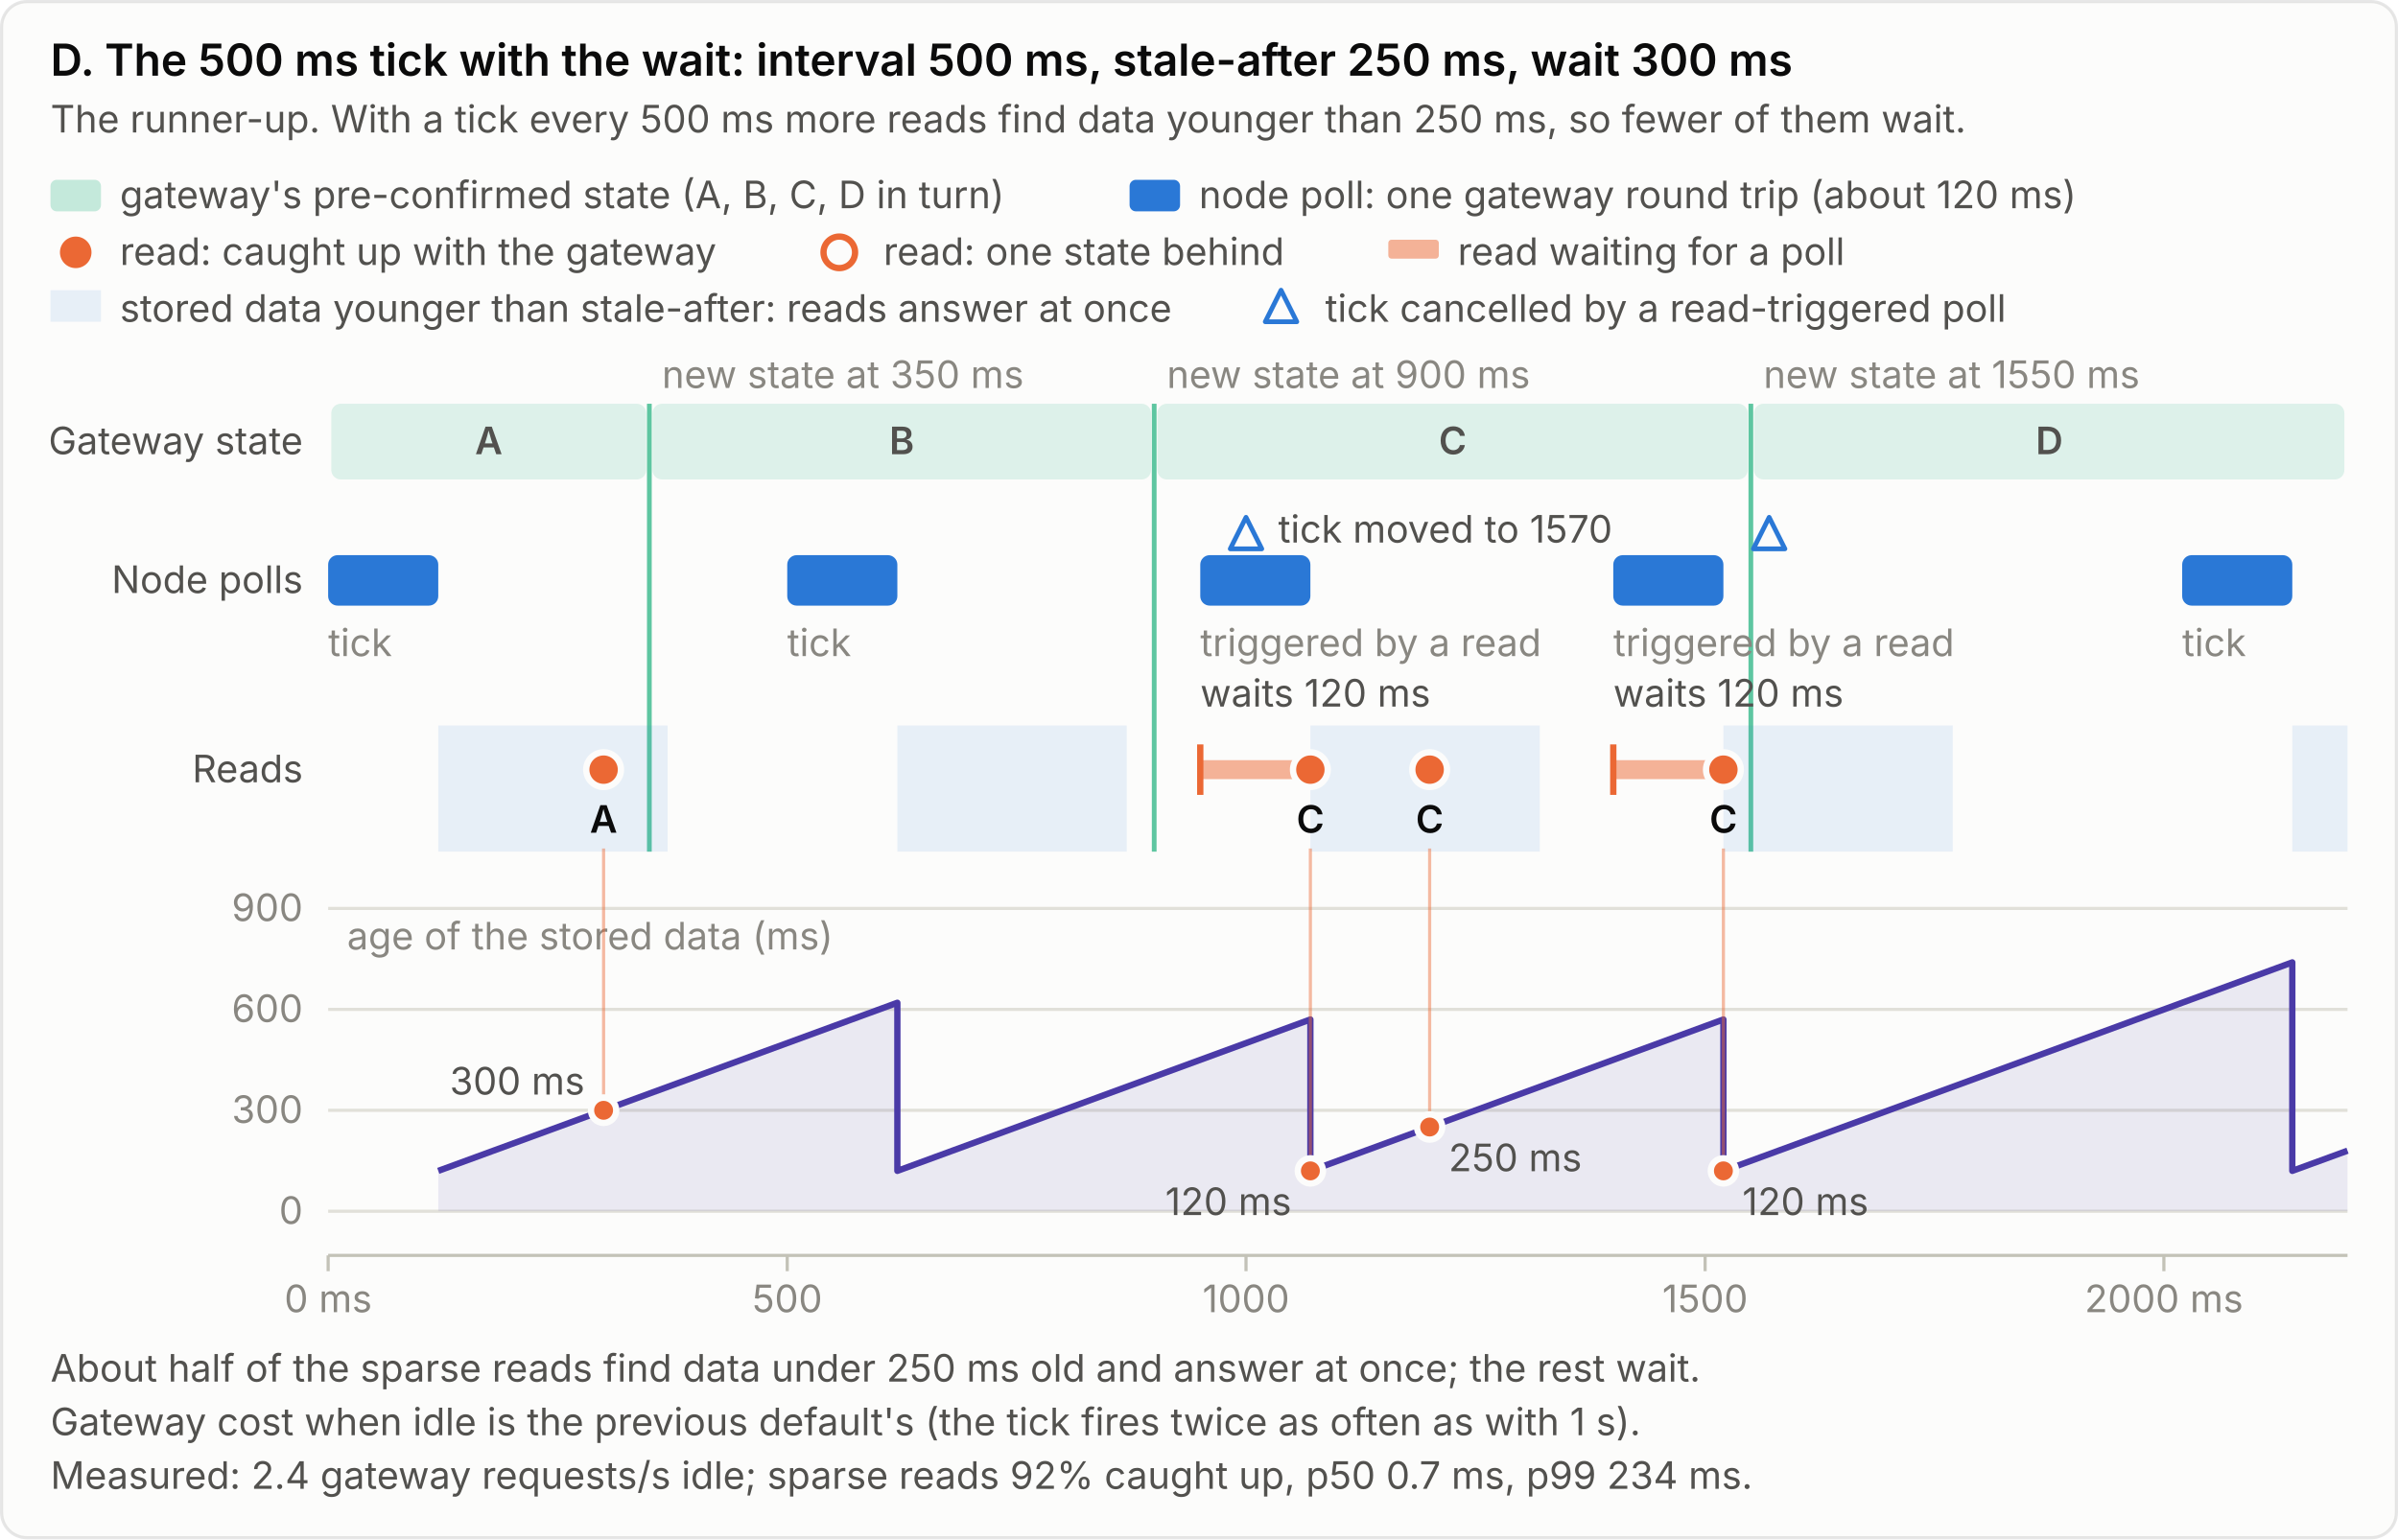
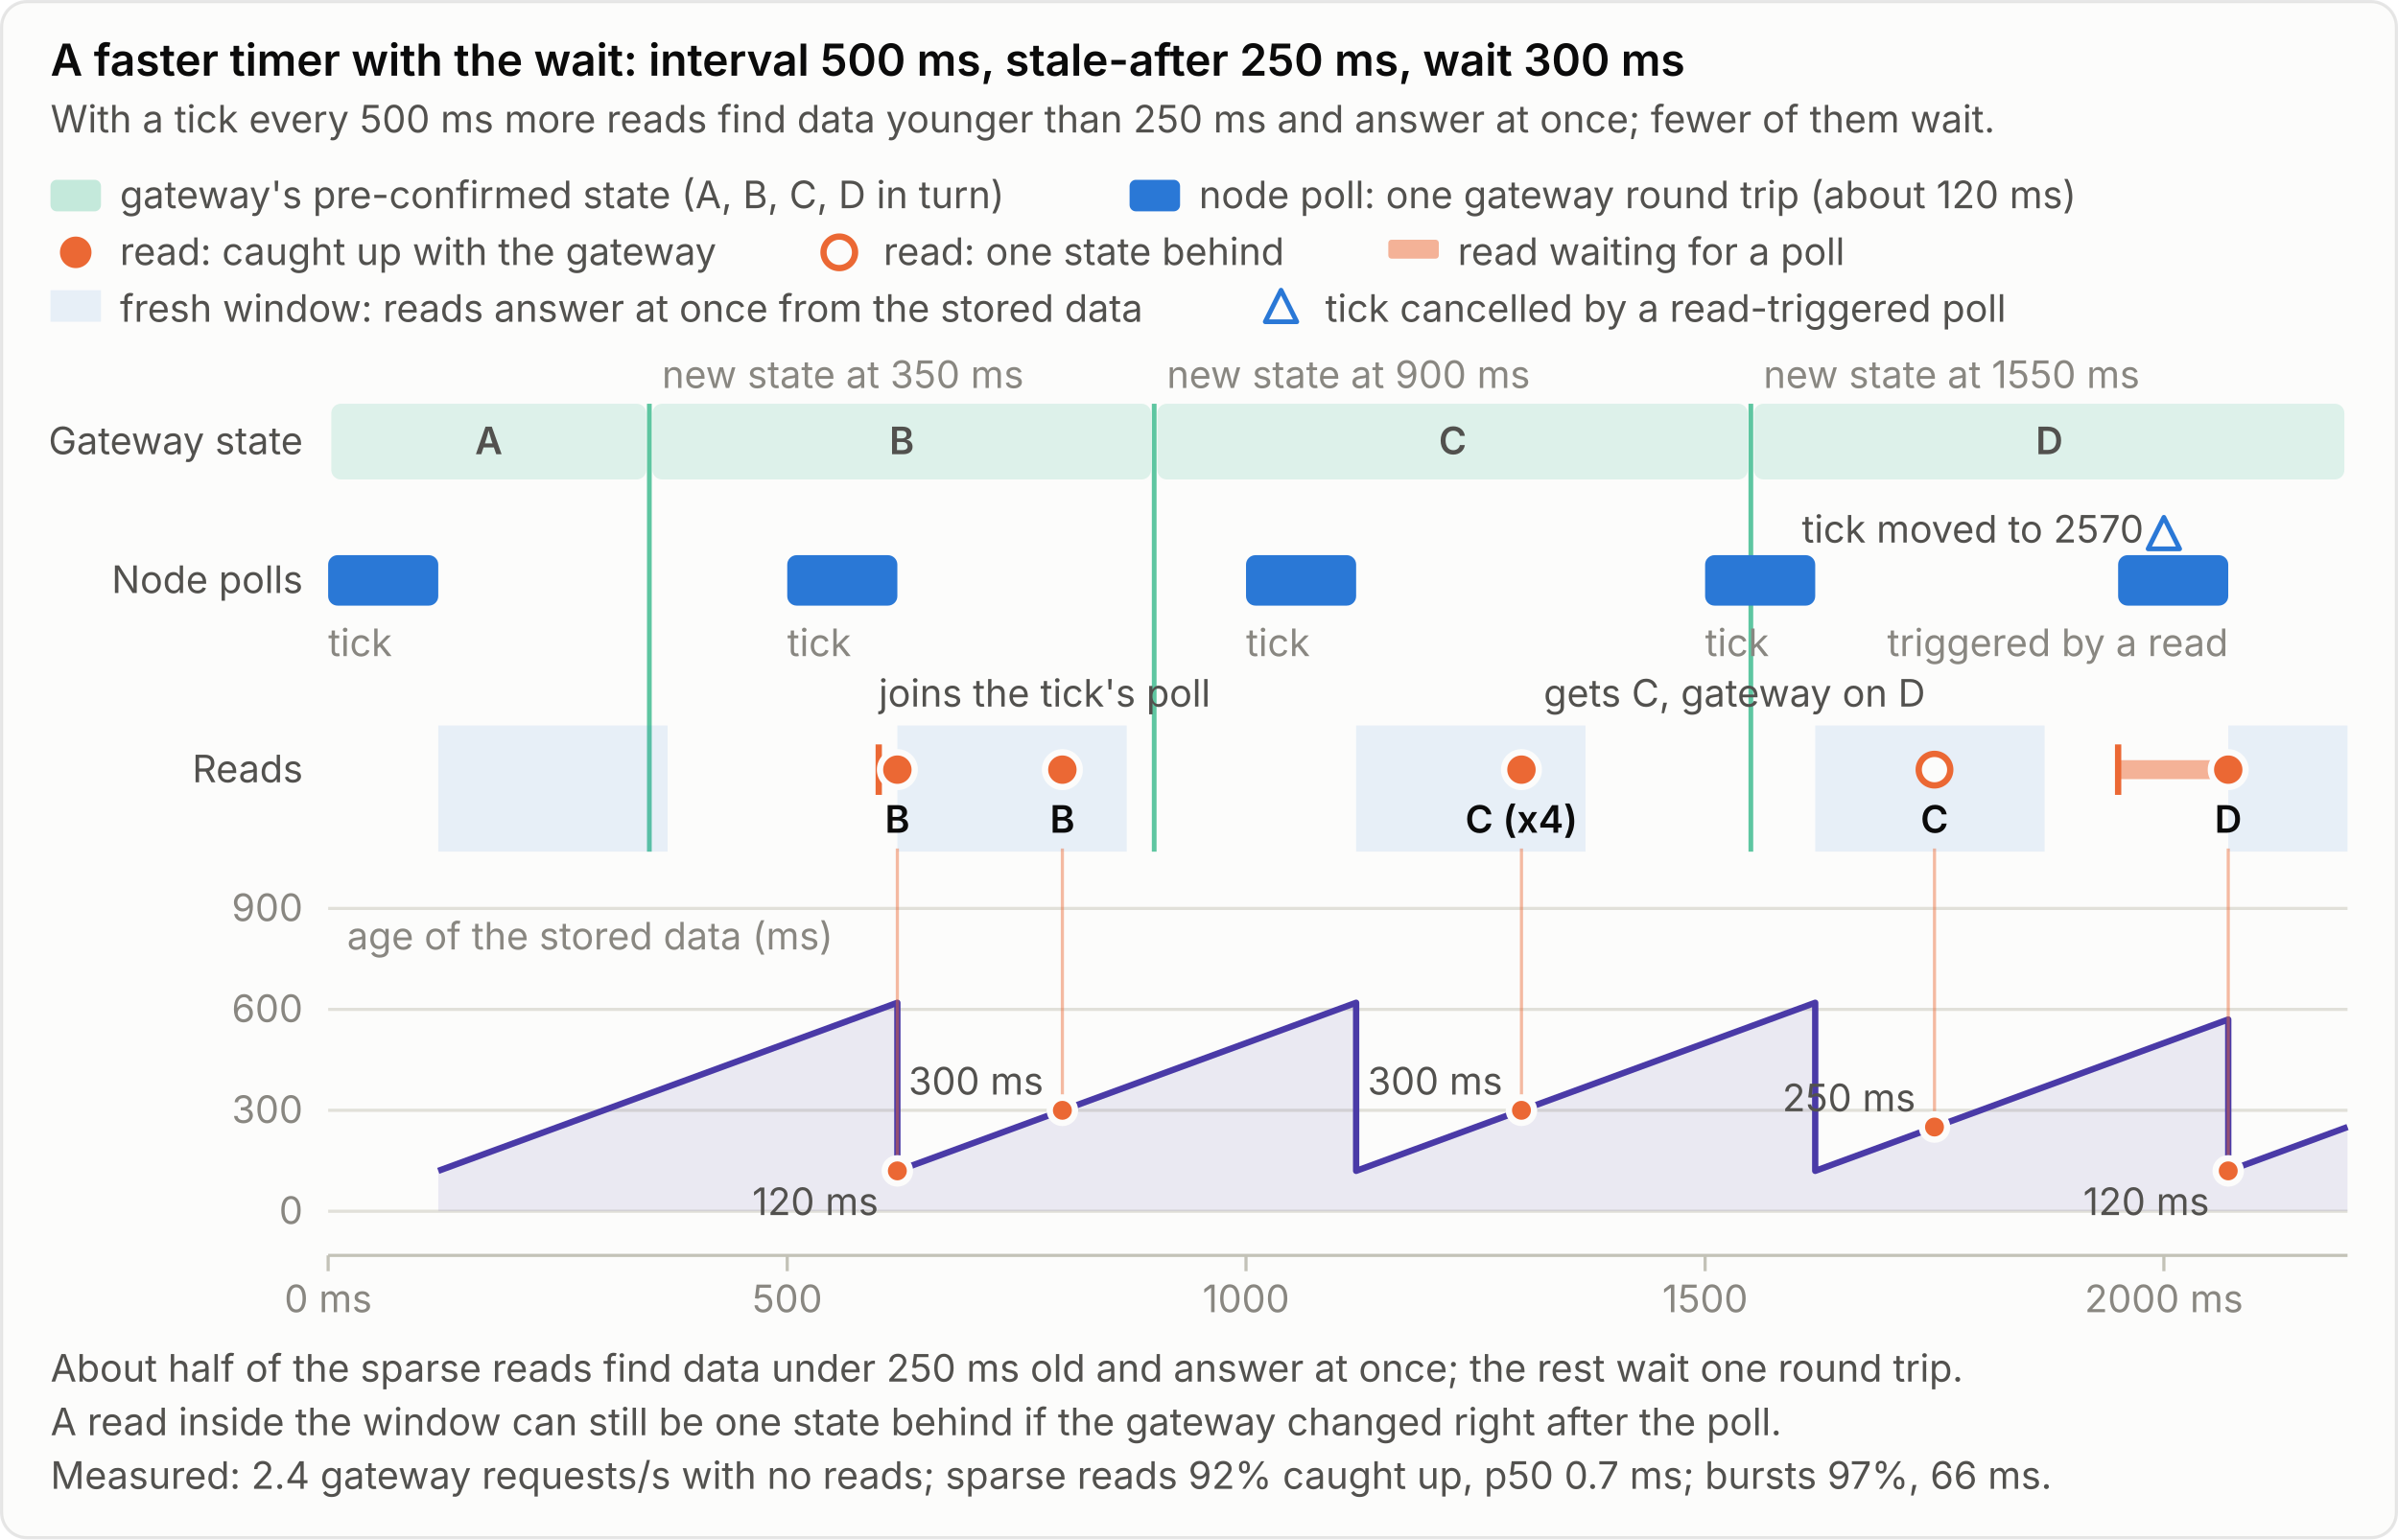
<svg xmlns="http://www.w3.org/2000/svg" viewBox="0 0 760 488" width="760" height="488" font-family="system-ui, -apple-system, 'Segoe UI', sans-serif" role="img" aria-labelledby="title desc">
  <rect x="0.5" y="0.5" width="759" height="487" rx="8" fill="#fcfcfb" stroke="rgba(11,11,11,0.10)" />
-   <text x="16.0" y="24.0" font-size="14" fill="#0b0b0b" text-anchor="start" font-weight="600">D. The 500 ms tick with the wait: interval 500 ms, stale-after 250 ms, wait 300 ms</text>
-   <text x="16.0" y="42.0" font-size="12" fill="#52514e" text-anchor="start" font-weight="normal">The runner-up. With a tick every 500 ms more reads find data younger than 250 ms, so fewer of them wait.</text>
+   <text x="16.0" y="24.0" font-size="14" fill="#0b0b0b" text-anchor="start" font-weight="600">A faster timer with the wait: interval 500 ms, stale-after 250 ms, wait 300 ms</text>
+   <text x="16.0" y="42.0" font-size="12" fill="#52514e" text-anchor="start" font-weight="normal">With a tick every 500 ms more reads find data younger than 250 ms and answer at once; fewer of them wait.</text>
  <rect x="16" y="57" width="16" height="10" rx="2" fill="#1baf7a" opacity="0.25" />
  <text x="38.0" y="66.0" font-size="12" fill="#52514e" text-anchor="start" font-weight="normal">gateway's pre-confirmed state (A, B, C, D in turn)</text>
  <rect x="358" y="57" width="16" height="10" rx="2" fill="#2a78d6" />
  <text x="380.0" y="66.0" font-size="12" fill="#52514e" text-anchor="start" font-weight="normal">node poll: one gateway round trip (about 120 ms)</text>
  <circle cx="24" cy="80" r="5" fill="#eb6834" />
  <text x="38.0" y="84.0" font-size="12" fill="#52514e" text-anchor="start" font-weight="normal">read: caught up with the gateway</text>
  <circle cx="266" cy="80" r="5" fill="#fcfcfb" stroke="#eb6834" stroke-width="2" />
  <text x="280.0" y="84.0" font-size="12" fill="#52514e" text-anchor="start" font-weight="normal">read: one state behind</text>
  <rect x="440" y="76" width="16" height="6" rx="1" fill="#eb6834" opacity="0.5" />
  <text x="462.0" y="84.0" font-size="12" fill="#52514e" text-anchor="start" font-weight="normal">read waiting for a poll</text>
  <rect x="16" y="92" width="16" height="10" fill="#2a78d6" opacity="0.10" />
-   <text x="38.0" y="102.0" font-size="12" fill="#52514e" text-anchor="start" font-weight="normal">stored data younger than stale-after: reads answer at once</text>
+   <text x="38.0" y="102.0" font-size="12" fill="#52514e" text-anchor="start" font-weight="normal">fresh window: reads answer at once from the stored data</text>
  <path d="M401.0,102.0 L411.0,102.0 L406.0,92.0 Z" fill="#fcfcfb" stroke="#2a78d6" stroke-width="1.5" stroke-linejoin="round" />
  <text x="420.0" y="102.0" font-size="12" fill="#52514e" text-anchor="start" font-weight="normal">tick cancelled by a read-triggered poll</text>
  <text x="96.0" y="144.0" font-size="12" fill="#52514e" text-anchor="end" font-weight="normal">Gateway state</text>
  <text x="96.0" y="188.0" font-size="12" fill="#52514e" text-anchor="end" font-weight="normal">Node polls</text>
  <text x="96.0" y="248.0" font-size="12" fill="#52514e" text-anchor="end" font-weight="normal">Reads</text>
  <rect x="105.0" y="128" width="99.8" height="24" rx="3" fill="#1baf7a" opacity="0.14" />
  <text x="154.9" y="144.0" font-size="12" fill="#52514e" text-anchor="middle" font-weight="600">A</text>
  <rect x="206.8" y="128" width="158.0" height="24" rx="3" fill="#1baf7a" opacity="0.14" />
  <text x="285.8" y="144.0" font-size="12" fill="#52514e" text-anchor="middle" font-weight="600">B</text>
  <line x1="205.8" y1="128" x2="205.8" y2="270" stroke="#1baf7a" stroke-width="1.5" opacity="0.7" />
  <text x="209.8" y="123.0" font-size="12" fill="#898781" text-anchor="start" font-weight="normal">new state at 350 ms</text>
  <rect x="366.8" y="128" width="187.1" height="24" rx="3" fill="#1baf7a" opacity="0.14" />
  <text x="460.4" y="144.0" font-size="12" fill="#52514e" text-anchor="middle" font-weight="600">C</text>
  <line x1="365.8" y1="128" x2="365.8" y2="270" stroke="#1baf7a" stroke-width="1.5" opacity="0.7" />
  <text x="369.8" y="123.0" font-size="12" fill="#898781" text-anchor="start" font-weight="normal">new state at 900 ms</text>
  <rect x="555.9" y="128" width="187.1" height="24" rx="3" fill="#1baf7a" opacity="0.14" />
  <text x="649.5" y="144.0" font-size="12" fill="#52514e" text-anchor="middle" font-weight="600">D</text>
  <line x1="554.9" y1="128" x2="554.9" y2="270" stroke="#1baf7a" stroke-width="1.5" opacity="0.7" />
  <text x="558.9" y="123.0" font-size="12" fill="#898781" text-anchor="start" font-weight="normal">new state at 1550 ms</text>
  <rect x="138.9" y="230" width="72.7" height="40" fill="#2a78d6" opacity="0.10" />
  <rect x="284.4" y="230" width="72.7" height="40" fill="#2a78d6" opacity="0.10" />
-   <rect x="415.3" y="230" width="72.7" height="40" fill="#2a78d6" opacity="0.10" />
-   <rect x="546.2" y="230" width="72.7" height="40" fill="#2a78d6" opacity="0.10" />
-   <rect x="726.5" y="230" width="17.5" height="40" fill="#2a78d6" opacity="0.10" />
+   <rect x="429.8" y="230" width="72.7" height="40" fill="#2a78d6" opacity="0.10" />
+   <rect x="575.3" y="230" width="72.7" height="40" fill="#2a78d6" opacity="0.10" />
+   <rect x="706.2" y="230" width="37.8" height="40" fill="#2a78d6" opacity="0.10" />
  <rect x="104.0" y="176" width="34.9" height="16" rx="3" fill="#2a78d6" />
  <text x="104.0" y="208.0" font-size="12" fill="#898781" text-anchor="start" font-weight="normal">tick</text>
  <rect x="249.5" y="176" width="34.9" height="16" rx="3" fill="#2a78d6" />
  <text x="249.5" y="208.0" font-size="12" fill="#898781" text-anchor="start" font-weight="normal">tick</text>
-   <rect x="380.4" y="176" width="34.9" height="16" rx="3" fill="#2a78d6" />
-   <text x="380.4" y="208.0" font-size="12" fill="#898781" text-anchor="start" font-weight="normal">triggered by a read</text>
-   <rect x="511.3" y="176" width="34.9" height="16" rx="3" fill="#2a78d6" />
-   <text x="511.3" y="208.0" font-size="12" fill="#898781" text-anchor="start" font-weight="normal">triggered by a read</text>
-   <rect x="691.6" y="176" width="34.9" height="16" rx="3" fill="#2a78d6" />
-   <text x="691.6" y="208.0" font-size="12" fill="#898781" text-anchor="start" font-weight="normal">tick</text>
-   <path d="M389.9,174.0 L399.9,174.0 L394.9,164.0 Z" fill="#fcfcfb" stroke="#2a78d6" stroke-width="1.5" stroke-linejoin="round" />
-   <path d="M555.7,174.0 L565.7,174.0 L560.7,164.0 Z" fill="#fcfcfb" stroke="#2a78d6" stroke-width="1.5" stroke-linejoin="round" />
+   <rect x="394.9" y="176" width="34.9" height="16" rx="3" fill="#2a78d6" />
+   <text x="394.9" y="208.0" font-size="12" fill="#898781" text-anchor="start" font-weight="normal">tick</text>
+   <rect x="540.4" y="176" width="34.9" height="16" rx="3" fill="#2a78d6" />
+   <text x="540.4" y="208.0" font-size="12" fill="#898781" text-anchor="start" font-weight="normal">tick</text>
+   <rect x="671.3" y="176" width="34.9" height="16" rx="3" fill="#2a78d6" />
+   <text x="706.2" y="208.0" font-size="12" fill="#898781" text-anchor="end" font-weight="normal">triggered by a read</text>
+   <path d="M680.8,174.0 L690.8,174.0 L685.8,164.0 Z" fill="#fcfcfb" stroke="#2a78d6" stroke-width="1.5" stroke-linejoin="round" />
  <line x1="104" y1="384.0" x2="744" y2="384.0" stroke="#e1e0d9" stroke-width="1" />
  <text x="96.0" y="388.0" font-size="12" fill="#898781" text-anchor="end" font-weight="normal">0</text>
  <line x1="104" y1="352.0" x2="744" y2="352.0" stroke="#e1e0d9" stroke-width="1" />
  <text x="96.0" y="356.0" font-size="12" fill="#898781" text-anchor="end" font-weight="normal">300</text>
  <line x1="104" y1="320.0" x2="744" y2="320.0" stroke="#e1e0d9" stroke-width="1" />
  <text x="96.0" y="324.0" font-size="12" fill="#898781" text-anchor="end" font-weight="normal">600</text>
  <line x1="104" y1="288.0" x2="744" y2="288.0" stroke="#e1e0d9" stroke-width="1" />
  <text x="96.0" y="292.0" font-size="12" fill="#898781" text-anchor="end" font-weight="normal">900</text>
  <text x="110.0" y="301.0" font-size="12" fill="#898781" text-anchor="start" font-weight="normal">age of the stored data (ms)</text>
-   <path d="M138.9,371.2 L284.4,317.9 L284.4,371.2 L415.3,323.2 L415.3,371.2 L546.2,323.2 L546.2,371.2 L726.5,305.1 L726.5,371.2 L744.0,364.8 L744.0,384.0 L138.9,384.0 Z" fill="#4a3aa7" opacity="0.10" />
-   <path d="M138.9,371.2 L284.4,317.9 L284.4,371.2 L415.3,323.2 L415.3,371.2 L546.2,323.2 L546.2,371.2 L726.5,305.1 L726.5,371.2 L744.0,364.8" fill="none" stroke="#4a3aa7" stroke-width="2" stroke-linejoin="round" />
-   <line x1="191.3" y1="269" x2="191.3" y2="347.0" stroke="#eb6834" stroke-width="1" opacity="0.45" />
-   <circle cx="191.3" cy="244" r="5.5" fill="#eb6834" stroke="#fcfcfb" stroke-width="2" />
-   <text x="191.3" y="264.0" font-size="12" fill="#0b0b0b" text-anchor="middle" font-weight="600">A</text>
-   <circle cx="191.3" cy="352.0" r="4" fill="#eb6834" stroke="#fcfcfb" stroke-width="2" />
-   <text x="185.3" y="347.0" font-size="12" fill="#52514e" text-anchor="end" font-weight="normal">300 ms</text>
-   <rect x="380.4" y="241" width="34.9" height="6" rx="1" fill="#eb6834" opacity="0.5" />
-   <line x1="380.4" y1="236" x2="380.4" y2="252" stroke="#eb6834" stroke-width="2" />
-   <line x1="415.3" y1="269" x2="415.3" y2="366.2" stroke="#eb6834" stroke-width="1" opacity="0.45" />
-   <circle cx="415.3" cy="244" r="5.5" fill="#eb6834" stroke="#fcfcfb" stroke-width="2" />
-   <text x="415.3" y="264.0" font-size="12" fill="#0b0b0b" text-anchor="middle" font-weight="600">C</text>
-   <circle cx="415.3" cy="371.2" r="4" fill="#eb6834" stroke="#fcfcfb" stroke-width="2" />
-   <text x="409.3" y="385.2" font-size="12" fill="#52514e" text-anchor="end" font-weight="normal">120 ms</text>
-   <line x1="453.1" y1="269" x2="453.1" y2="352.3" stroke="#eb6834" stroke-width="1" opacity="0.45" />
-   <circle cx="453.1" cy="244" r="5.5" fill="#eb6834" stroke="#fcfcfb" stroke-width="2" />
-   <text x="453.1" y="264.0" font-size="12" fill="#0b0b0b" text-anchor="middle" font-weight="600">C</text>
-   <circle cx="453.1" cy="357.3" r="4" fill="#eb6834" stroke="#fcfcfb" stroke-width="2" />
-   <text x="459.1" y="371.3" font-size="12" fill="#52514e" text-anchor="start" font-weight="normal">250 ms</text>
-   <rect x="511.3" y="241" width="34.9" height="6" rx="1" fill="#eb6834" opacity="0.5" />
-   <line x1="511.3" y1="236" x2="511.3" y2="252" stroke="#eb6834" stroke-width="2" />
-   <line x1="546.2" y1="269" x2="546.2" y2="366.2" stroke="#eb6834" stroke-width="1" opacity="0.45" />
-   <circle cx="546.2" cy="244" r="5.5" fill="#eb6834" stroke="#fcfcfb" stroke-width="2" />
-   <text x="546.2" y="264.0" font-size="12" fill="#0b0b0b" text-anchor="middle" font-weight="600">C</text>
-   <circle cx="546.2" cy="371.2" r="4" fill="#eb6834" stroke="#fcfcfb" stroke-width="2" />
-   <text x="552.2" y="385.2" font-size="12" fill="#52514e" text-anchor="start" font-weight="normal">120 ms</text>
+   <path d="M138.9,371.2 L284.4,317.9 L284.4,371.2 L429.8,317.9 L429.8,371.2 L575.3,317.9 L575.3,371.2 L706.2,323.2 L706.2,371.2 L744.0,357.3 L744.0,384.0 L138.9,384.0 Z" fill="#4a3aa7" opacity="0.10" />
+   <path d="M138.9,371.2 L284.4,317.9 L284.4,371.2 L429.8,317.9 L429.8,371.2 L575.3,317.9 L575.3,371.2 L706.2,323.2 L706.2,371.2 L744.0,357.3" fill="none" stroke="#4a3aa7" stroke-width="2" stroke-linejoin="round" />
+   <rect x="278.5" y="241" width="5.8" height="6" rx="1" fill="#eb6834" opacity="0.5" />
+   <line x1="278.5" y1="236" x2="278.5" y2="252" stroke="#eb6834" stroke-width="2" />
+   <line x1="284.4" y1="269" x2="284.4" y2="366.2" stroke="#eb6834" stroke-width="1" opacity="0.45" />
+   <circle cx="284.4" cy="244" r="5.5" fill="#eb6834" stroke="#fcfcfb" stroke-width="2" />
+   <text x="284.4" y="264.0" font-size="12" fill="#0b0b0b" text-anchor="middle" font-weight="600">B</text>
+   <circle cx="284.4" cy="371.2" r="4" fill="#eb6834" stroke="#fcfcfb" stroke-width="2" />
+   <text x="278.4" y="385.2" font-size="12" fill="#52514e" text-anchor="end" font-weight="normal">120 ms</text>
+   <line x1="336.7" y1="269" x2="336.7" y2="347.0" stroke="#eb6834" stroke-width="1" opacity="0.45" />
+   <circle cx="336.7" cy="244" r="5.5" fill="#eb6834" stroke="#fcfcfb" stroke-width="2" />
+   <text x="336.7" y="264.0" font-size="12" fill="#0b0b0b" text-anchor="middle" font-weight="600">B</text>
+   <circle cx="336.7" cy="352.0" r="4" fill="#eb6834" stroke="#fcfcfb" stroke-width="2" />
+   <text x="330.7" y="347.0" font-size="12" fill="#52514e" text-anchor="end" font-weight="normal">300 ms</text>
+   <line x1="482.2" y1="269" x2="482.2" y2="347.0" stroke="#eb6834" stroke-width="1" opacity="0.45" />
+   <circle cx="482.2" cy="244" r="5.5" fill="#eb6834" stroke="#fcfcfb" stroke-width="2" />
+   <text x="482.2" y="264.0" font-size="12" fill="#0b0b0b" text-anchor="middle" font-weight="600">C (x4)</text>
+   <circle cx="482.2" cy="352.0" r="4" fill="#eb6834" stroke="#fcfcfb" stroke-width="2" />
+   <text x="476.2" y="347.0" font-size="12" fill="#52514e" text-anchor="end" font-weight="normal">300 ms</text>
+   <line x1="613.1" y1="269" x2="613.1" y2="352.3" stroke="#eb6834" stroke-width="1" opacity="0.45" />
+   <circle cx="613.1" cy="244" r="5" fill="#fcfcfb" stroke="#eb6834" stroke-width="2" />
+   <text x="613.1" y="264.0" font-size="12" fill="#0b0b0b" text-anchor="middle" font-weight="600">C</text>
+   <circle cx="613.1" cy="357.3" r="4" fill="#eb6834" stroke="#fcfcfb" stroke-width="2" />
+   <text x="607.1" y="352.3" font-size="12" fill="#52514e" text-anchor="end" font-weight="normal">250 ms</text>
+   <rect x="671.3" y="241" width="34.9" height="6" rx="1" fill="#eb6834" opacity="0.5" />
+   <line x1="671.3" y1="236" x2="671.3" y2="252" stroke="#eb6834" stroke-width="2" />
+   <line x1="706.2" y1="269" x2="706.2" y2="366.2" stroke="#eb6834" stroke-width="1" opacity="0.45" />
+   <circle cx="706.2" cy="244" r="5.5" fill="#eb6834" stroke="#fcfcfb" stroke-width="2" />
+   <text x="706.2" y="264.0" font-size="12" fill="#0b0b0b" text-anchor="middle" font-weight="600">D</text>
+   <circle cx="706.2" cy="371.2" r="4" fill="#eb6834" stroke="#fcfcfb" stroke-width="2" />
+   <text x="700.2" y="385.2" font-size="12" fill="#52514e" text-anchor="end" font-weight="normal">120 ms</text>
  <line x1="104" y1="398" x2="744" y2="398" stroke="#c3c2b7" stroke-width="1" />
  <line x1="104.0" y1="398" x2="104.0" y2="403" stroke="#c3c2b7" stroke-width="1" />
  <text x="104.0" y="416.0" font-size="12" fill="#898781" text-anchor="middle" font-weight="normal">0 ms</text>
  <line x1="249.5" y1="398" x2="249.5" y2="403" stroke="#c3c2b7" stroke-width="1" />
  <text x="249.5" y="416.0" font-size="12" fill="#898781" text-anchor="middle" font-weight="normal">500</text>
  <line x1="394.9" y1="398" x2="394.9" y2="403" stroke="#c3c2b7" stroke-width="1" />
  <text x="394.9" y="416.0" font-size="12" fill="#898781" text-anchor="middle" font-weight="normal">1000</text>
  <line x1="540.4" y1="398" x2="540.4" y2="403" stroke="#c3c2b7" stroke-width="1" />
  <text x="540.4" y="416.0" font-size="12" fill="#898781" text-anchor="middle" font-weight="normal">1500</text>
  <line x1="685.8" y1="398" x2="685.8" y2="403" stroke="#c3c2b7" stroke-width="1" />
  <text x="685.8" y="416.0" font-size="12" fill="#898781" text-anchor="middle" font-weight="normal">2000 ms</text>
-   <text x="405.1" y="172.0" font-size="12" fill="#52514e" text-anchor="start" font-weight="normal">tick moved to 1570</text>
-   <text x="380.4" y="224.0" font-size="12" fill="#52514e" text-anchor="start" font-weight="normal">waits 120 ms</text>
-   <text x="511.3" y="224.0" font-size="12" fill="#52514e" text-anchor="start" font-weight="normal">waits 120 ms</text>
-   <text x="16.0" y="438.0" font-size="12" fill="#52514e" text-anchor="start" font-weight="normal">About half of the sparse reads find data under 250 ms old and answer at once; the rest wait.</text>
-   <text x="16.0" y="455.0" font-size="12" fill="#52514e" text-anchor="start" font-weight="normal">Gateway cost when idle is the previous default's (the tick fires twice as often as with 1 s).</text>
-   <text x="16.0" y="472.0" font-size="12" fill="#52514e" text-anchor="start" font-weight="normal">Measured: 2.4 gateway requests/s idle; sparse reads 92% caught up, p50 0.7 ms, p99 234 ms.</text>
+   <text x="679.4" y="172.0" font-size="12" fill="#52514e" text-anchor="end" font-weight="normal">tick moved to 2570</text>
+   <text x="278.5" y="224.0" font-size="12" fill="#52514e" text-anchor="start" font-weight="normal">joins the tick's poll</text>
+   <text x="610.2" y="224.0" font-size="12" fill="#52514e" text-anchor="end" font-weight="normal">gets C, gateway on D</text>
+   <text x="16.0" y="438.0" font-size="12" fill="#52514e" text-anchor="start" font-weight="normal">About half of the sparse reads find data under 250 ms old and answer at once; the rest wait one round trip.</text>
+   <text x="16.0" y="455.0" font-size="12" fill="#52514e" text-anchor="start" font-weight="normal">A read inside the window can still be one state behind if the gateway changed right after the poll.</text>
+   <text x="16.0" y="472.0" font-size="12" fill="#52514e" text-anchor="start" font-weight="normal">Measured: 2.4 gateway requests/s with no reads; sparse reads 92% caught up, p50 0.7 ms; bursts 97%, 66 ms.</text>
</svg>
